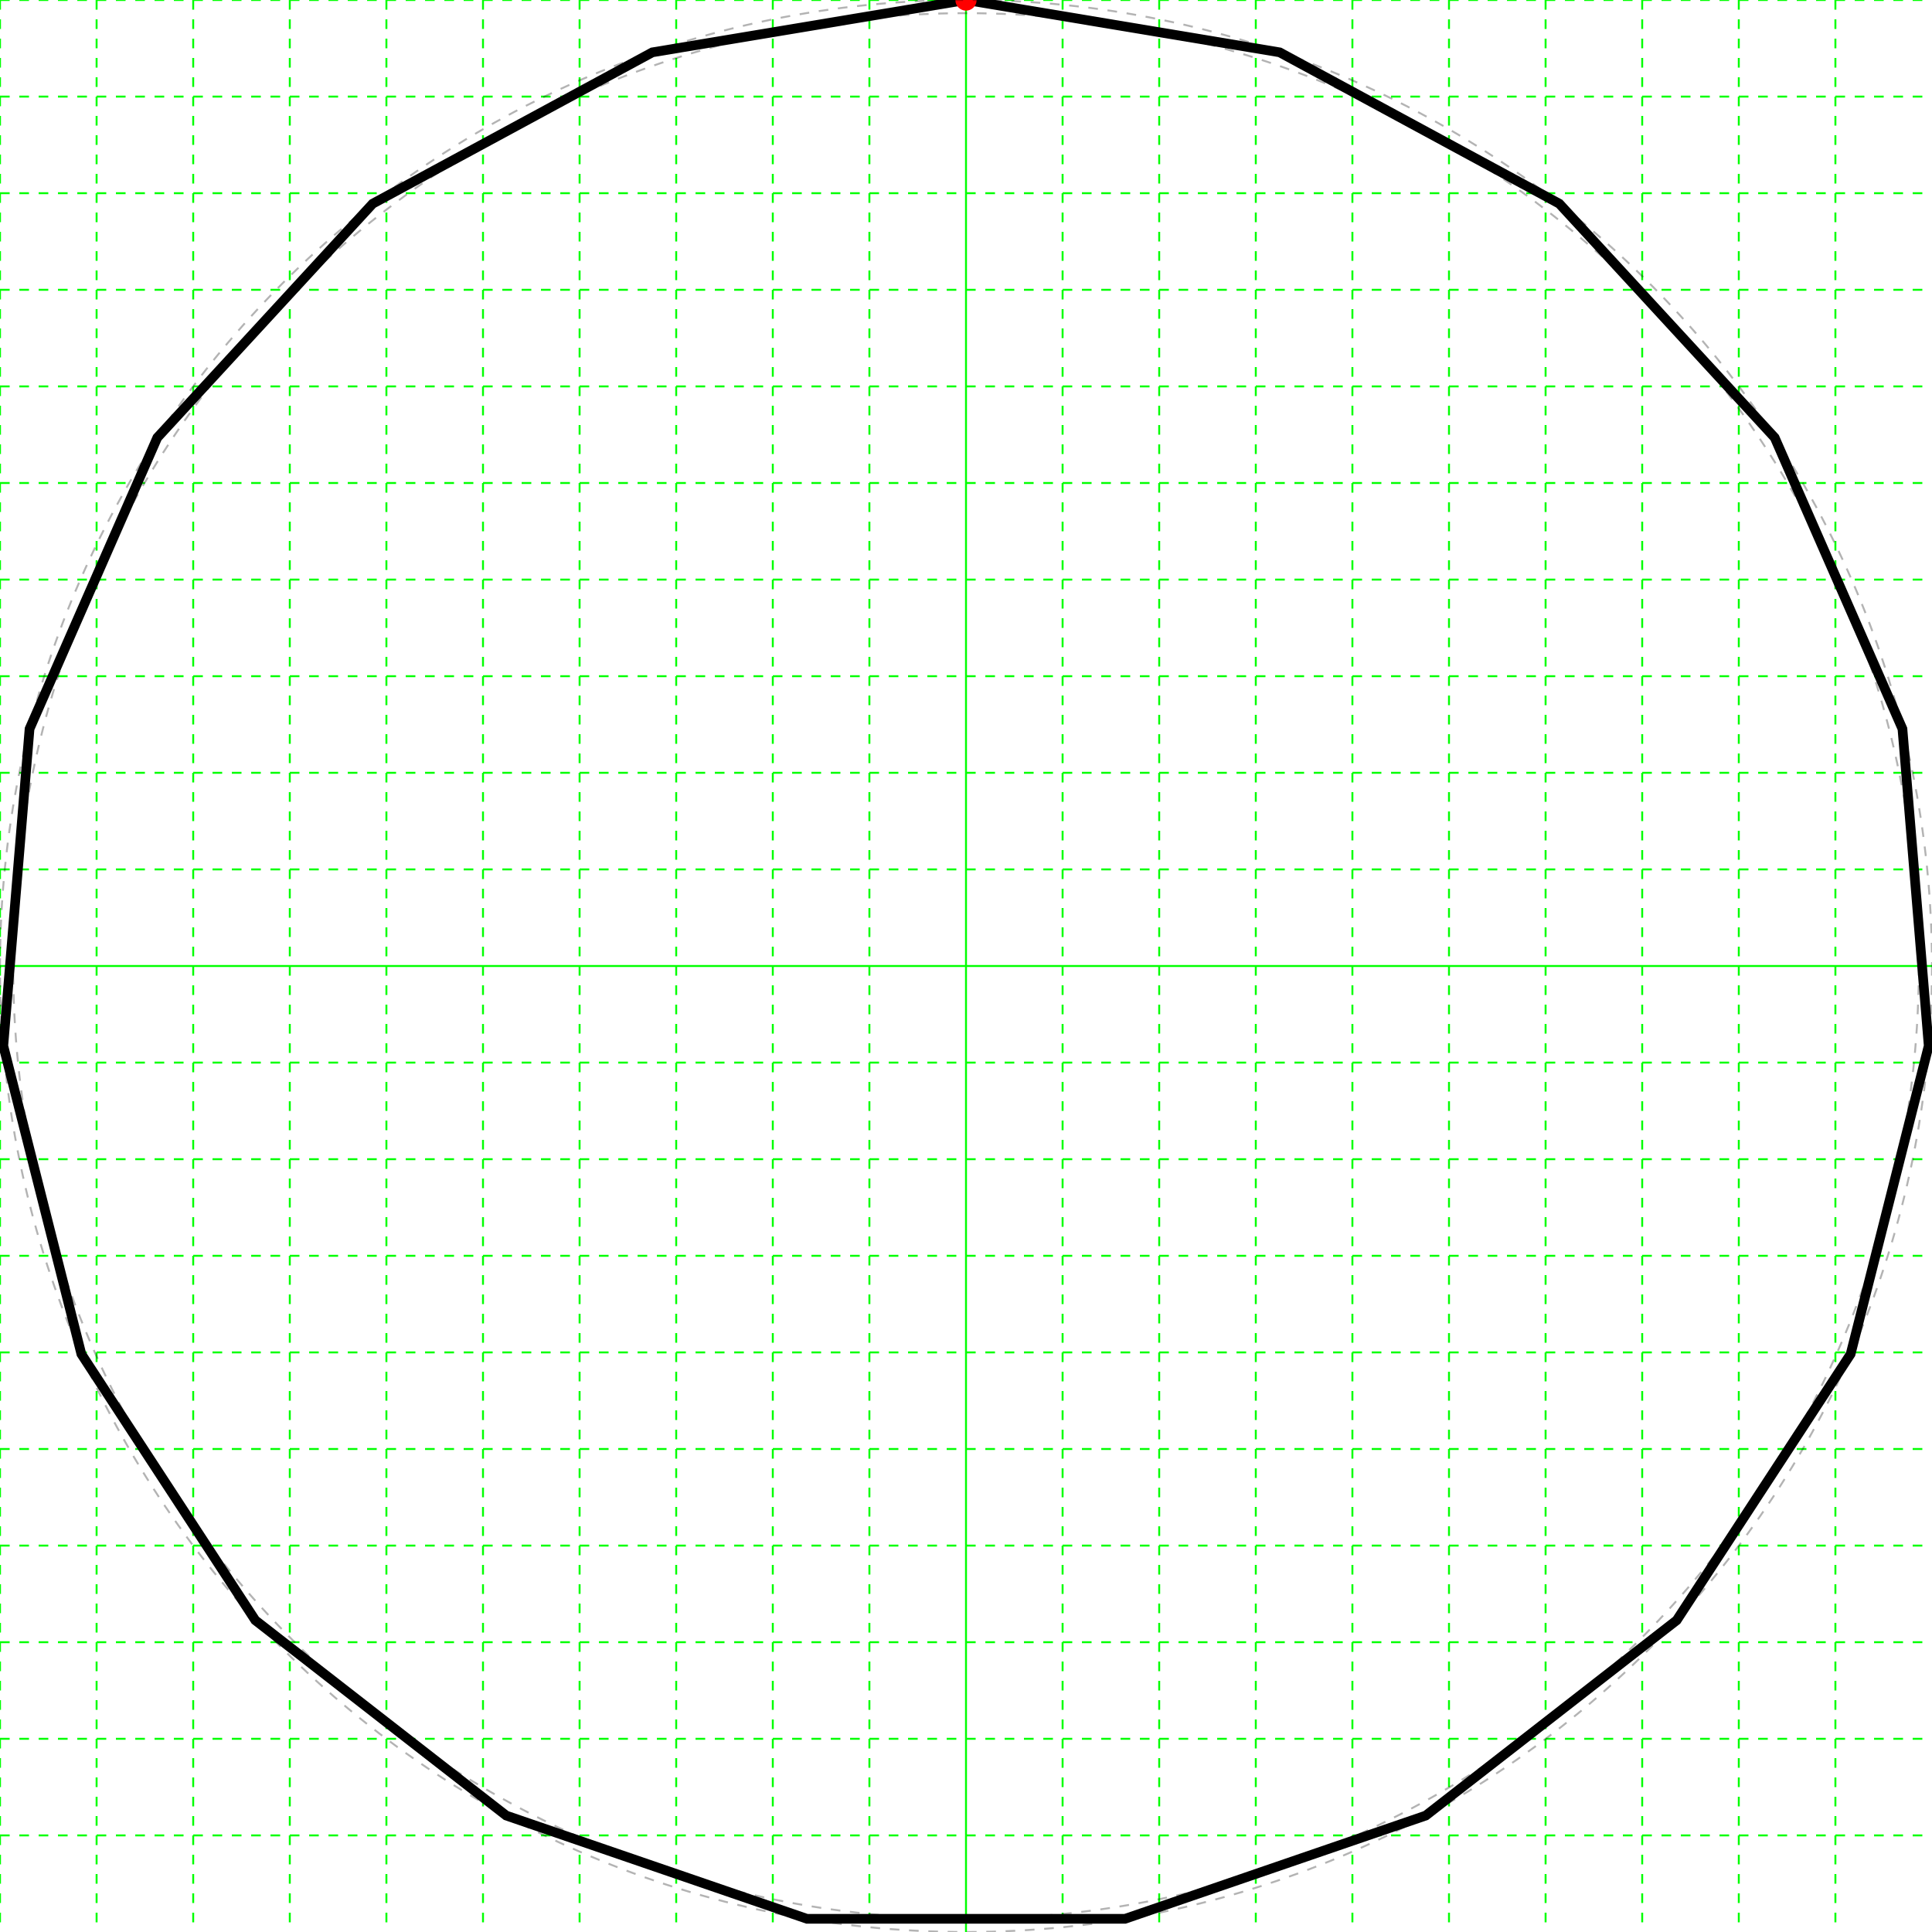
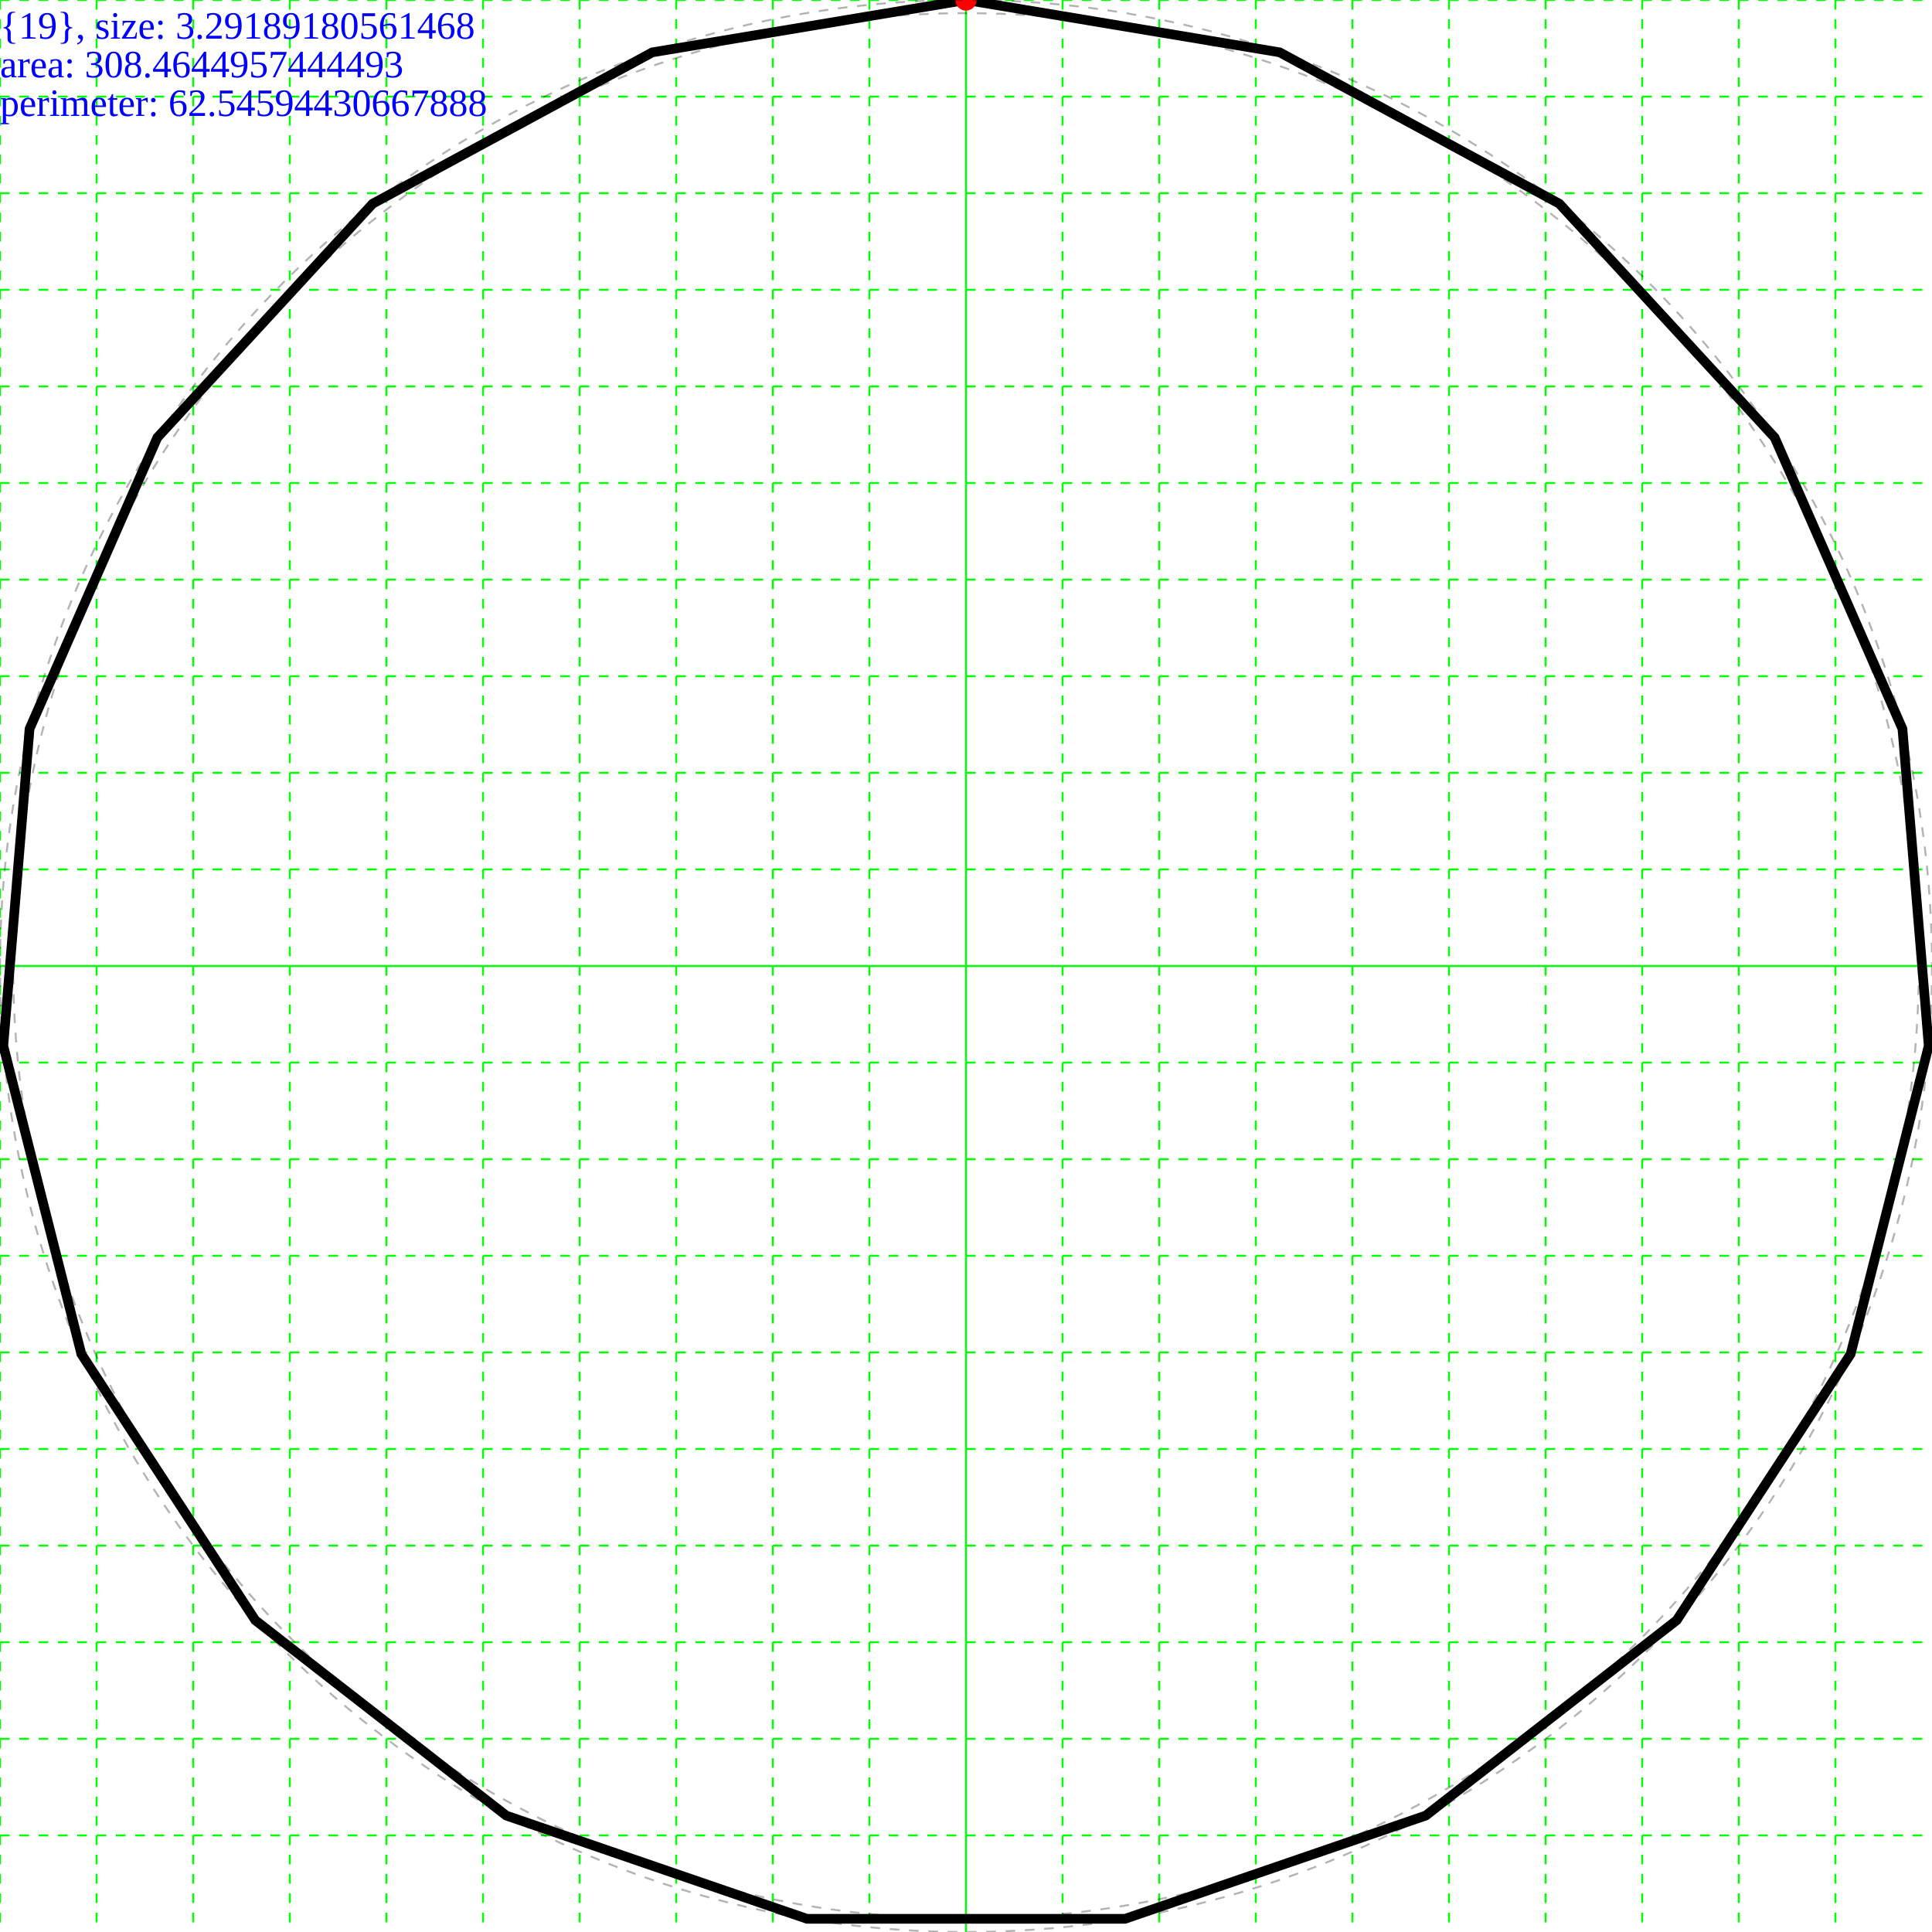
<svg xmlns="http://www.w3.org/2000/svg" height="200" width="200">
  <g id="grid">
    <line stroke="#00ff00" stroke-dasharray="1,1" stroke-width="0.2" x1="0" x2="0" y1="0" y2="200" />
    <line stroke="#00ff00" stroke-dasharray="1,1" stroke-width="0.2" x1="10" x2="10" y1="0" y2="200" />
    <line stroke="#00ff00" stroke-dasharray="1,1" stroke-width="0.2" x1="20" x2="20" y1="0" y2="200" />
    <line stroke="#00ff00" stroke-dasharray="1,1" stroke-width="0.2" x1="30" x2="30" y1="0" y2="200" />
    <line stroke="#00ff00" stroke-dasharray="1,1" stroke-width="0.2" x1="40" x2="40" y1="0" y2="200" />
    <line stroke="#00ff00" stroke-dasharray="1,1" stroke-width="0.2" x1="50" x2="50" y1="0" y2="200" />
    <line stroke="#00ff00" stroke-dasharray="1,1" stroke-width="0.2" x1="60" x2="60" y1="0" y2="200" />
    <line stroke="#00ff00" stroke-dasharray="1,1" stroke-width="0.2" x1="70" x2="70" y1="0" y2="200" />
    <line stroke="#00ff00" stroke-dasharray="1,1" stroke-width="0.2" x1="80" x2="80" y1="0" y2="200" />
    <line stroke="#00ff00" stroke-dasharray="1,1" stroke-width="0.2" x1="90" x2="90" y1="0" y2="200" />
    <line stroke="#00ff00" stroke-width="0.2" x1="100" x2="100" y1="0" y2="200" />
    <line stroke="#00ff00" stroke-dasharray="1,1" stroke-width="0.2" x1="110" x2="110" y1="0" y2="200" />
    <line stroke="#00ff00" stroke-dasharray="1,1" stroke-width="0.2" x1="120" x2="120" y1="0" y2="200" />
    <line stroke="#00ff00" stroke-dasharray="1,1" stroke-width="0.2" x1="130" x2="130" y1="0" y2="200" />
    <line stroke="#00ff00" stroke-dasharray="1,1" stroke-width="0.2" x1="140" x2="140" y1="0" y2="200" />
    <line stroke="#00ff00" stroke-dasharray="1,1" stroke-width="0.2" x1="150" x2="150" y1="0" y2="200" />
    <line stroke="#00ff00" stroke-dasharray="1,1" stroke-width="0.2" x1="160" x2="160" y1="0" y2="200" />
    <line stroke="#00ff00" stroke-dasharray="1,1" stroke-width="0.2" x1="170" x2="170" y1="0" y2="200" />
    <line stroke="#00ff00" stroke-dasharray="1,1" stroke-width="0.2" x1="180" x2="180" y1="0" y2="200" />
    <line stroke="#00ff00" stroke-dasharray="1,1" stroke-width="0.2" x1="190" x2="190" y1="0" y2="200" />
    <line stroke="#00ff00" stroke-dasharray="1,1" stroke-width="0.2" x1="0" x2="200" y1="0" y2="0" />
    <line stroke="#00ff00" stroke-dasharray="1,1" stroke-width="0.2" x1="0" x2="200" y1="10" y2="10" />
    <line stroke="#00ff00" stroke-dasharray="1,1" stroke-width="0.2" x1="0" x2="200" y1="20" y2="20" />
    <line stroke="#00ff00" stroke-dasharray="1,1" stroke-width="0.2" x1="0" x2="200" y1="30" y2="30" />
    <line stroke="#00ff00" stroke-dasharray="1,1" stroke-width="0.2" x1="0" x2="200" y1="40" y2="40" />
    <line stroke="#00ff00" stroke-dasharray="1,1" stroke-width="0.2" x1="0" x2="200" y1="50" y2="50" />
    <line stroke="#00ff00" stroke-dasharray="1,1" stroke-width="0.2" x1="0" x2="200" y1="60" y2="60" />
    <line stroke="#00ff00" stroke-dasharray="1,1" stroke-width="0.2" x1="0" x2="200" y1="70" y2="70" />
    <line stroke="#00ff00" stroke-dasharray="1,1" stroke-width="0.2" x1="0" x2="200" y1="80" y2="80" />
    <line stroke="#00ff00" stroke-dasharray="1,1" stroke-width="0.2" x1="0" x2="200" y1="90" y2="90" />
    <line stroke="#00ff00" stroke-width="0.2" x1="0" x2="200" y1="100" y2="100" />
    <line stroke="#00ff00" stroke-dasharray="1,1" stroke-width="0.2" x1="0" x2="200" y1="110" y2="110" />
    <line stroke="#00ff00" stroke-dasharray="1,1" stroke-width="0.2" x1="0" x2="200" y1="120" y2="120" />
    <line stroke="#00ff00" stroke-dasharray="1,1" stroke-width="0.2" x1="0" x2="200" y1="130" y2="130" />
    <line stroke="#00ff00" stroke-dasharray="1,1" stroke-width="0.2" x1="0" x2="200" y1="140" y2="140" />
    <line stroke="#00ff00" stroke-dasharray="1,1" stroke-width="0.2" x1="0" x2="200" y1="150" y2="150" />
    <line stroke="#00ff00" stroke-dasharray="1,1" stroke-width="0.2" x1="0" x2="200" y1="160" y2="160" />
    <line stroke="#00ff00" stroke-dasharray="1,1" stroke-width="0.2" x1="0" x2="200" y1="170" y2="170" />
    <line stroke="#00ff00" stroke-dasharray="1,1" stroke-width="0.2" x1="0" x2="200" y1="180" y2="180" />
    <line stroke="#00ff00" stroke-dasharray="1,1" stroke-width="0.2" x1="0" x2="200" y1="190" y2="190" />
  </g>
  <g>
    <polygon fill="none" points="100.0,0.0 132.47,5.418 161.421,21.086 183.717,45.305 196.94,75.451 199.658,108.258 191.577,140.17 173.572,167.728 147.595,187.947 116.459,198.636 83.541,198.636 52.405,187.947 26.428,167.728 8.423,140.17 0.342,108.258 3.06,75.451 16.283,45.305 38.579,21.086 67.53,5.418" stroke="black" stroke-width="1" />
    <circle cx="100.0" cy="0.0" fill="#ff0000" r="1.1" />
    <circle cx="100.0" cy="100.0" fill="none" r="100.0" stroke="black" stroke-dasharray="1,1" stroke-opacity="0.3" stroke-width="0.2" />
+     <text fill="blue" font-size="4.0" id="info" x="0" y="0">
+       <tspan dy="4.0" x="0">{19}, size: 3.29189180561468</tspan>
+       <tspan dy="4.0" x="0">area: 308.4644957444493</tspan>
+       <tspan dy="4.0" x="0">perimeter: 62.54594430667888</tspan>
+     </text>
    <circle cx="100.0" cy="100.0" fill="none" r="98.636" stroke="black" stroke-dasharray="1,1" stroke-opacity="0.3" stroke-width="0.2" />
  </g>
</svg>
